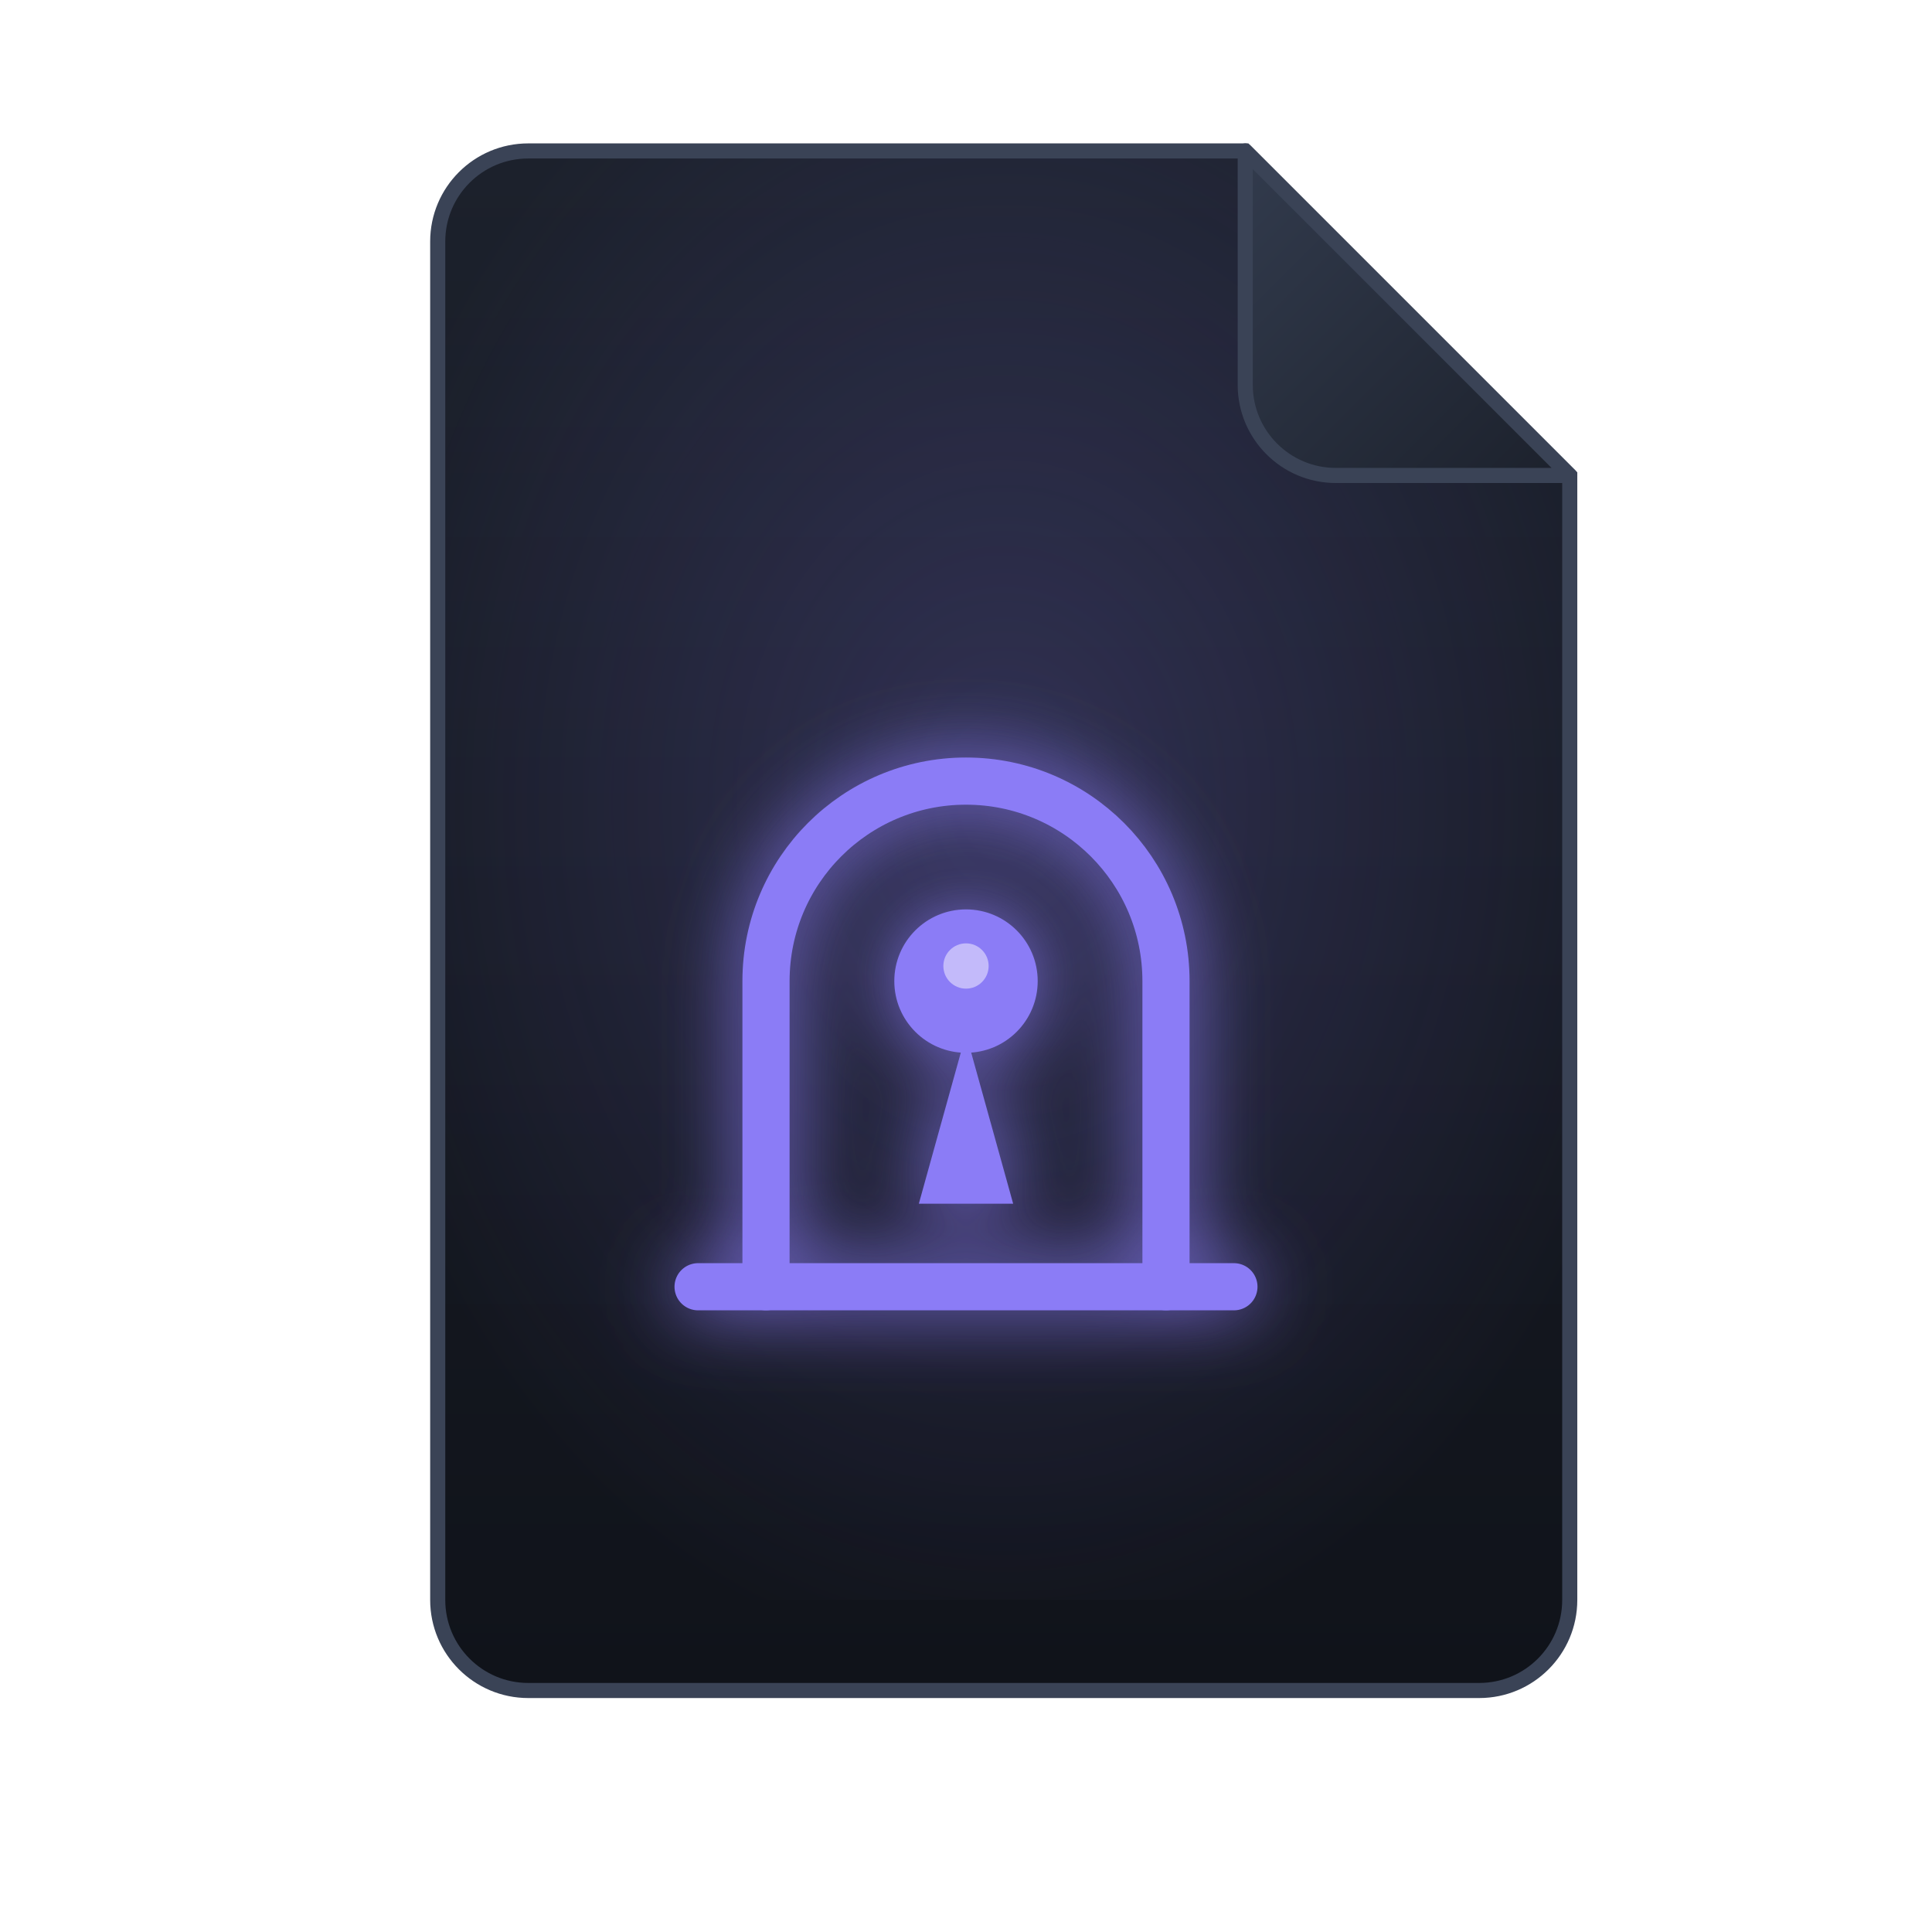
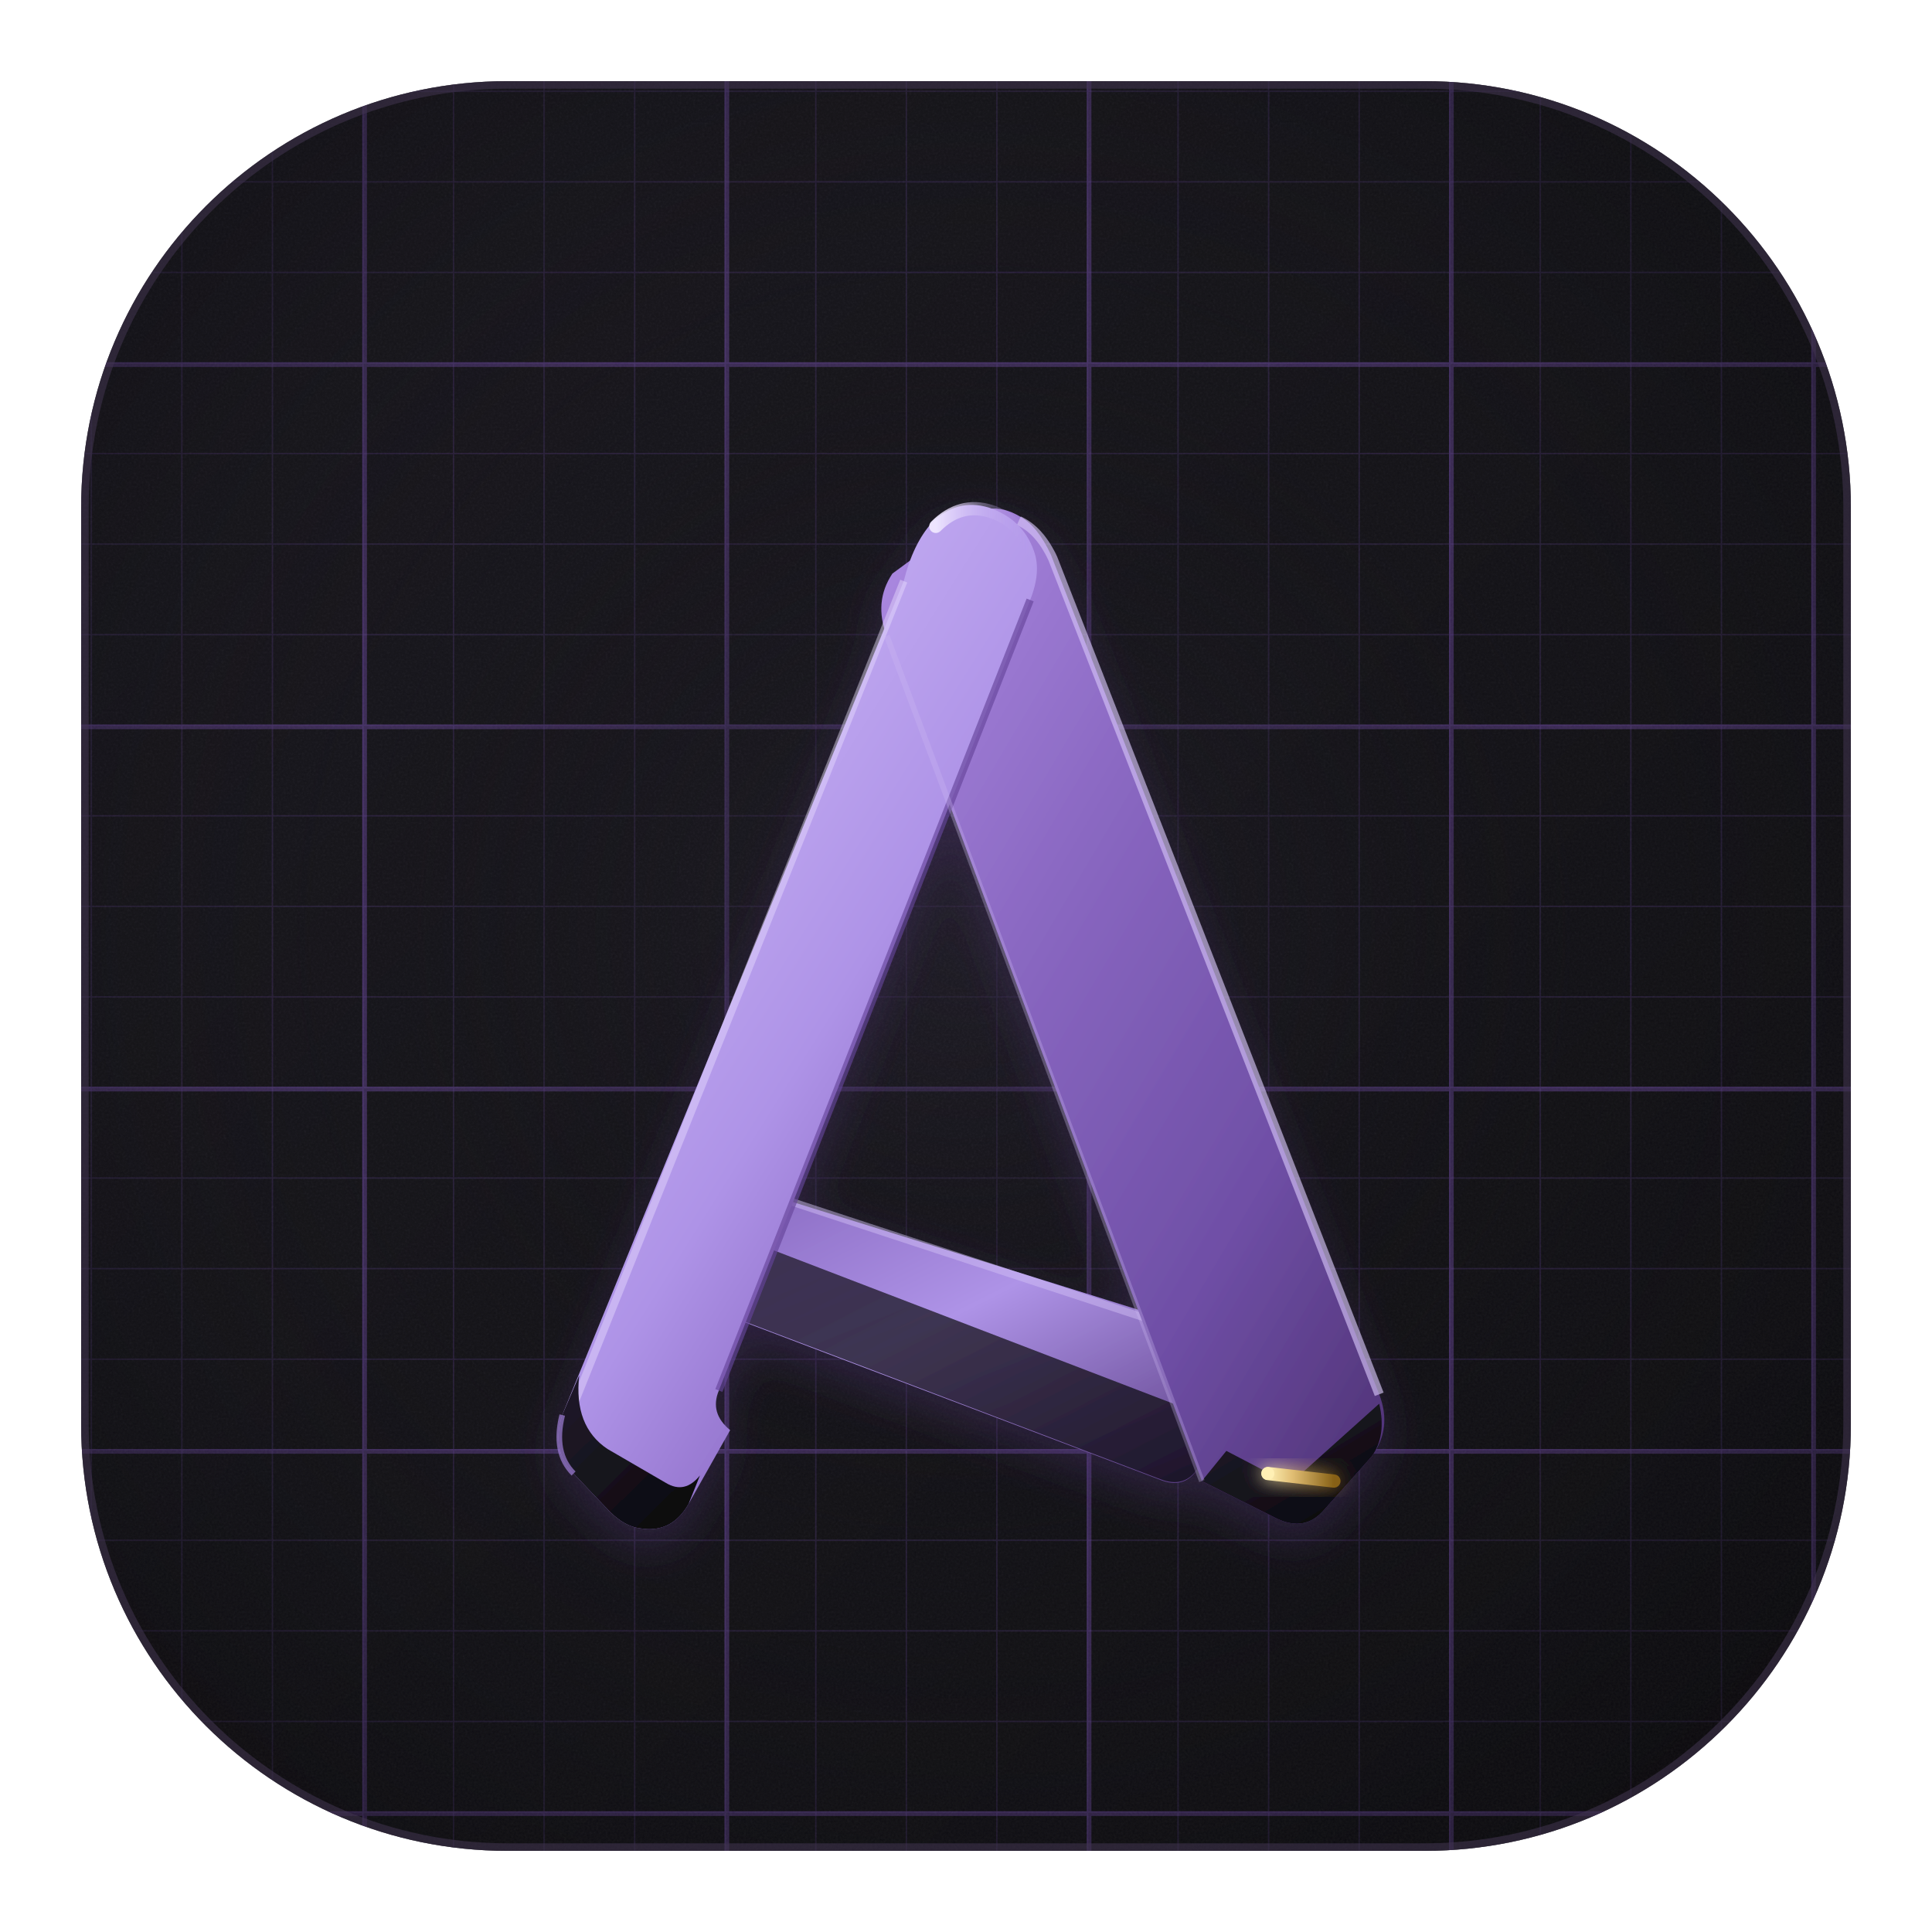
- <svg xmlns="http://www.w3.org/2000/svg" width="1024" height="1024" viewBox="0 0 1024 1024" fill="none">
+ <svg xmlns="http://www.w3.org/2000/svg" width="1024" height="1024" viewBox="0 0 1024 1024" role="img" aria-labelledby="title desc">
  <defs>
-     <linearGradient id="sheet" x1="0" y1="0" x2="0" y2="1">
-       <stop offset="0%" stop-color="#1c212c" />
-       <stop offset="100%" stop-color="#10131a" />
+     <clipPath id="squircle-clip">
+       <rect x="43" y="43" width="938" height="938" rx="226" />
+     </clipPath>
+     <linearGradient id="ink" x1="0" y1="0" x2="1" y2="1">
+       <stop offset="0" stop-color="#17151c" />
+       <stop offset="0.48" stop-color="#121116" />
+       <stop offset="1" stop-color="#0d0c10" />
    </linearGradient>
-     <linearGradient id="fold" x1="0" y1="0" x2="1" y2="1">
-       <stop offset="0%" stop-color="#323b4d" />
-       <stop offset="100%" stop-color="#1c212c" />
+     <radialGradient id="ink-glow" cx="50%" cy="48%" r="62%">
+       <stop offset="0" stop-color="#24202d" stop-opacity="0.58" />
+       <stop offset="0.58" stop-color="#121116" stop-opacity="0" />
+       <stop offset="1" stop-color="#050407" stop-opacity="0.35" />
+     </radialGradient>
+     <pattern id="minor-grid" width="48" height="48" patternUnits="userSpaceOnUse">
+       <path d="M48 0H0V48" fill="none" stroke="#65449a" stroke-width="1.5" opacity="0.24" />
+     </pattern>
+     <pattern id="major-grid" width="192" height="192" patternUnits="userSpaceOnUse">
+       <path d="M192 0H0V192" fill="none" stroke="#65449a" stroke-width="5" opacity="0.47" />
+     </pattern>
+     <linearGradient id="ribbon-front" x1="0.18" y1="0.05" x2="0.85" y2="0.96">
+       <stop offset="0" stop-color="#dbcafb" />
+       <stop offset="0.20" stop-color="#c3acf2" />
+       <stop offset="0.52" stop-color="#ae93e7" />
+       <stop offset="0.82" stop-color="#8a68c3" />
+       <stop offset="1" stop-color="#65449a" />
    </linearGradient>
-     <radialGradient id="dochalo" cx="50%" cy="45%" r="60%">
-       <stop offset="0%" stop-color="#8b7cf6" stop-opacity="0.22" />
-       <stop offset="100%" stop-color="#8b7cf6" stop-opacity="0" />
-     </radialGradient>
-     <filter id="docglow" x="-60%" y="-60%" width="220%" height="220%">
-       <feGaussianBlur stdDeviation="20" />
+     <linearGradient id="ribbon-right" x1="0.08" y1="0" x2="0.92" y2="1">
+       <stop offset="0" stop-color="#a987df" />
+       <stop offset="0.36" stop-color="#8967c1" />
+       <stop offset="0.72" stop-color="#6f4fa6" />
+       <stop offset="1" stop-color="#513478" />
+     </linearGradient>
+     <linearGradient id="ribbon-cross" x1="0" y1="0" x2="1" y2="1">
+       <stop offset="0" stop-color="#8060b8" />
+       <stop offset="0.48" stop-color="#ae93e7" />
+       <stop offset="1" stop-color="#54377d" />
+     </linearGradient>
+     <linearGradient id="inner-face" x1="0" y1="0" x2="0.9" y2="1">
+       <stop offset="0" stop-color="#211b2b" />
+       <stop offset="0.55" stop-color="#15121b" />
+       <stop offset="1" stop-color="#08070b" />
+     </linearGradient>
+     <linearGradient id="edge-light" x1="0" y1="0" x2="1" y2="0">
+       <stop offset="0" stop-color="#f0e8ff" stop-opacity="0.95" />
+       <stop offset="0.48" stop-color="#d4c3f6" stop-opacity="0.38" />
+       <stop offset="1" stop-color="#ae93e7" stop-opacity="0" />
+     </linearGradient>
+     <linearGradient id="amber" x1="0" y1="0" x2="1" y2="0">
+       <stop offset="0" stop-color="#fff0b5" />
+       <stop offset="0.38" stop-color="#dfbc72" />
+       <stop offset="1" stop-color="#876116" />
+     </linearGradient>
+     <filter id="paper" x="-10%" y="-10%" width="120%" height="120%">
+       <feTurbulence type="fractalNoise" baseFrequency="0.82" numOctaves="3" seed="17" result="noise" />
+       <feColorMatrix in="noise" type="saturate" values="0" result="gray" />
+       <feComponentTransfer in="gray" result="faint-noise">
+         <feFuncA type="table" tableValues="0 0.06" />
+       </feComponentTransfer>
+       <feBlend in="SourceGraphic" in2="faint-noise" mode="soft-light" />
    </filter>
-     <clipPath id="sheetclip">
-       <path d="M232 128a48 48 0 0 1 48-48h380l172 172v596a48 48 0 0 1-48 48H280a48 48 0 0 1-48-48V128z" />
-     </clipPath>
+     <filter id="mark-shadow" x="-40%" y="-40%" width="180%" height="190%">
+       <feDropShadow dx="0" dy="26" stdDeviation="22" flood-color="#000000" flood-opacity="0.72" />
+       <feDropShadow dx="0" dy="9" stdDeviation="12" flood-color="#65449a" flood-opacity="0.30" />
+     </filter>
+     <filter id="amber-glow" x="-200%" y="-200%" width="500%" height="500%">
+       <feGaussianBlur stdDeviation="5" result="blur" />
+       <feMerge>
+         <feMergeNode in="blur" />
+         <feMergeNode in="SourceGraphic" />
+       </feMerge>
+     </filter>
  </defs>
-   <path d="M232 128a48 48 0 0 1 48-48h380l172 172v596a48 48 0 0 1-48 48H280a48 48 0 0 1-48-48V128z" fill="url(#sheet)" />
-   <g clip-path="url(#sheetclip)">
-     <rect x="232" y="80" width="600" height="768" fill="url(#dochalo)" />
+   <g clip-path="url(#squircle-clip)">
+     <rect x="43" y="43" width="938" height="938" rx="226" fill="url(#ink)" />
+     <rect x="43" y="43" width="938" height="938" fill="url(#minor-grid)" />
+     <rect x="43" y="43" width="938" height="938" fill="url(#major-grid)" />
+     <rect x="43" y="43" width="938" height="938" fill="url(#ink-glow)" />
+     <rect x="43" y="43" width="938" height="938" rx="226" fill="transparent" filter="url(#paper)" />
  </g>
-   <path d="M232 128a48 48 0 0 1 48-48h380l172 172v596a48 48 0 0 1-48 48H280a48 48 0 0 1-48-48V128z" stroke="#3a4356" stroke-width="8" />
-   <path d="M660 80l172 172H708a48 48 0 0 1-48-48V80z" fill="url(#fold)" stroke="#3a4356" stroke-width="8" stroke-linejoin="round" />
-   <g filter="url(#docglow)" opacity="0.8">
-     <path d="M406 682V520a106 106 0 0 1 212 0v162" stroke="#8b7cf6" stroke-width="27" stroke-linecap="round" />
-     <path d="M370 682h284" stroke="#8b7cf6" stroke-width="27" stroke-linecap="round" />
-     <circle cx="512" cy="520" r="39" fill="#8b7cf6" />
-     <path d="M512 550l-26 92h52l-26-92z" fill="#8b7cf6" />
+   <rect x="45" y="45" width="934" height="934" rx="224" fill="none" stroke="#40334f" stroke-width="4" opacity="0.56" />
+   <g id="arcelle-mark" filter="url(#mark-shadow)">
+     <path d="M375 623 L654 710 Q668 715 661 730 L635 778 Q628 790 614 784 L345 682 Z" fill="url(#ribbon-cross)" />
+     <path d="M380 624 L651 713" fill="none" stroke="#d4c3f6" stroke-width="4" opacity="0.46" />
+     <path d="M346 682 L615 784 Q628 789 635 778 L648 754 L377 650 Z" fill="url(#inner-face)" opacity="0.74" />
+     <path d="M507 279 Q523 263 541 274 Q550 279 557 294 L731 739 Q738 757 727 772 L702 800 Q692 812 677 805 L637 785 L470 337 Q463 319 473 304 Z" fill="url(#ribbon-right)" />
+     <path d="M540 276 Q551 281 558 296 L731 739" fill="none" stroke="#d4c3f6" stroke-width="5" opacity="0.64" />
+     <path d="M637 785 L677 805 Q692 812 702 800 L727 772 Q735 761 731 744 L692 779 Q684 786 673 781 L650 769 Z" fill="url(#inner-face)" />
+     <path d="M494 277 Q507 264 524 269 Q542 275 548 292 Q552 303 546 318 L381 737 Q376 749 387 758 L365 797 Q356 813 339 810 Q331 809 323 801 L304 781 Q292 769 298 750 L479 308 Q484 288 494 277 Z" fill="url(#ribbon-front)" />
+     <path d="M496 279 Q509 266 525 271 Q541 276 547 292" fill="none" stroke="url(#edge-light)" stroke-width="7" stroke-linecap="round" />
+     <path d="M302 750 L479 308" fill="none" stroke="#eadfff" stroke-width="4" opacity="0.43" />
+     <path d="M304 781 Q292 769 298 750 L307 729 Q304 756 322 768 L353 786 Q363 792 371 782 L365 797 Q356 813 339 810 Q331 809 323 801 Z" fill="url(#inner-face)" />
+     <path d="M304 781 Q293 770 298 750" fill="none" stroke="#9b7bd2" stroke-width="3" opacity="0.72" />
+     <path d="M381 737 L546 318" fill="none" stroke="#65449a" stroke-width="4" opacity="0.65" />
+     <path d="M470 337 L637 785" fill="none" stroke="#cdb9f3" stroke-width="3" opacity="0.30" />
+     <path d="M672 781 L707 785" fill="none" stroke="url(#amber)" stroke-width="7" stroke-linecap="round" filter="url(#amber-glow)" />
+     <circle cx="672" cy="781" r="3.4" fill="#fff0b5" />
  </g>
-   <path d="M406 682V520a106 106 0 0 1 212 0v162" stroke="#8b7cf6" stroke-width="25" stroke-linecap="round" />
-   <path d="M370 682h284" stroke="#8b7cf6" stroke-width="25" stroke-linecap="round" />
-   <circle cx="512" cy="520" r="38" fill="#8b7cf6" />
-   <path d="M512 548l-25 90h50l-25-90z" fill="#8b7cf6" />
-   <circle cx="512" cy="512" r="12" fill="#c9c1fb" opacity="0.9" />
</svg>
